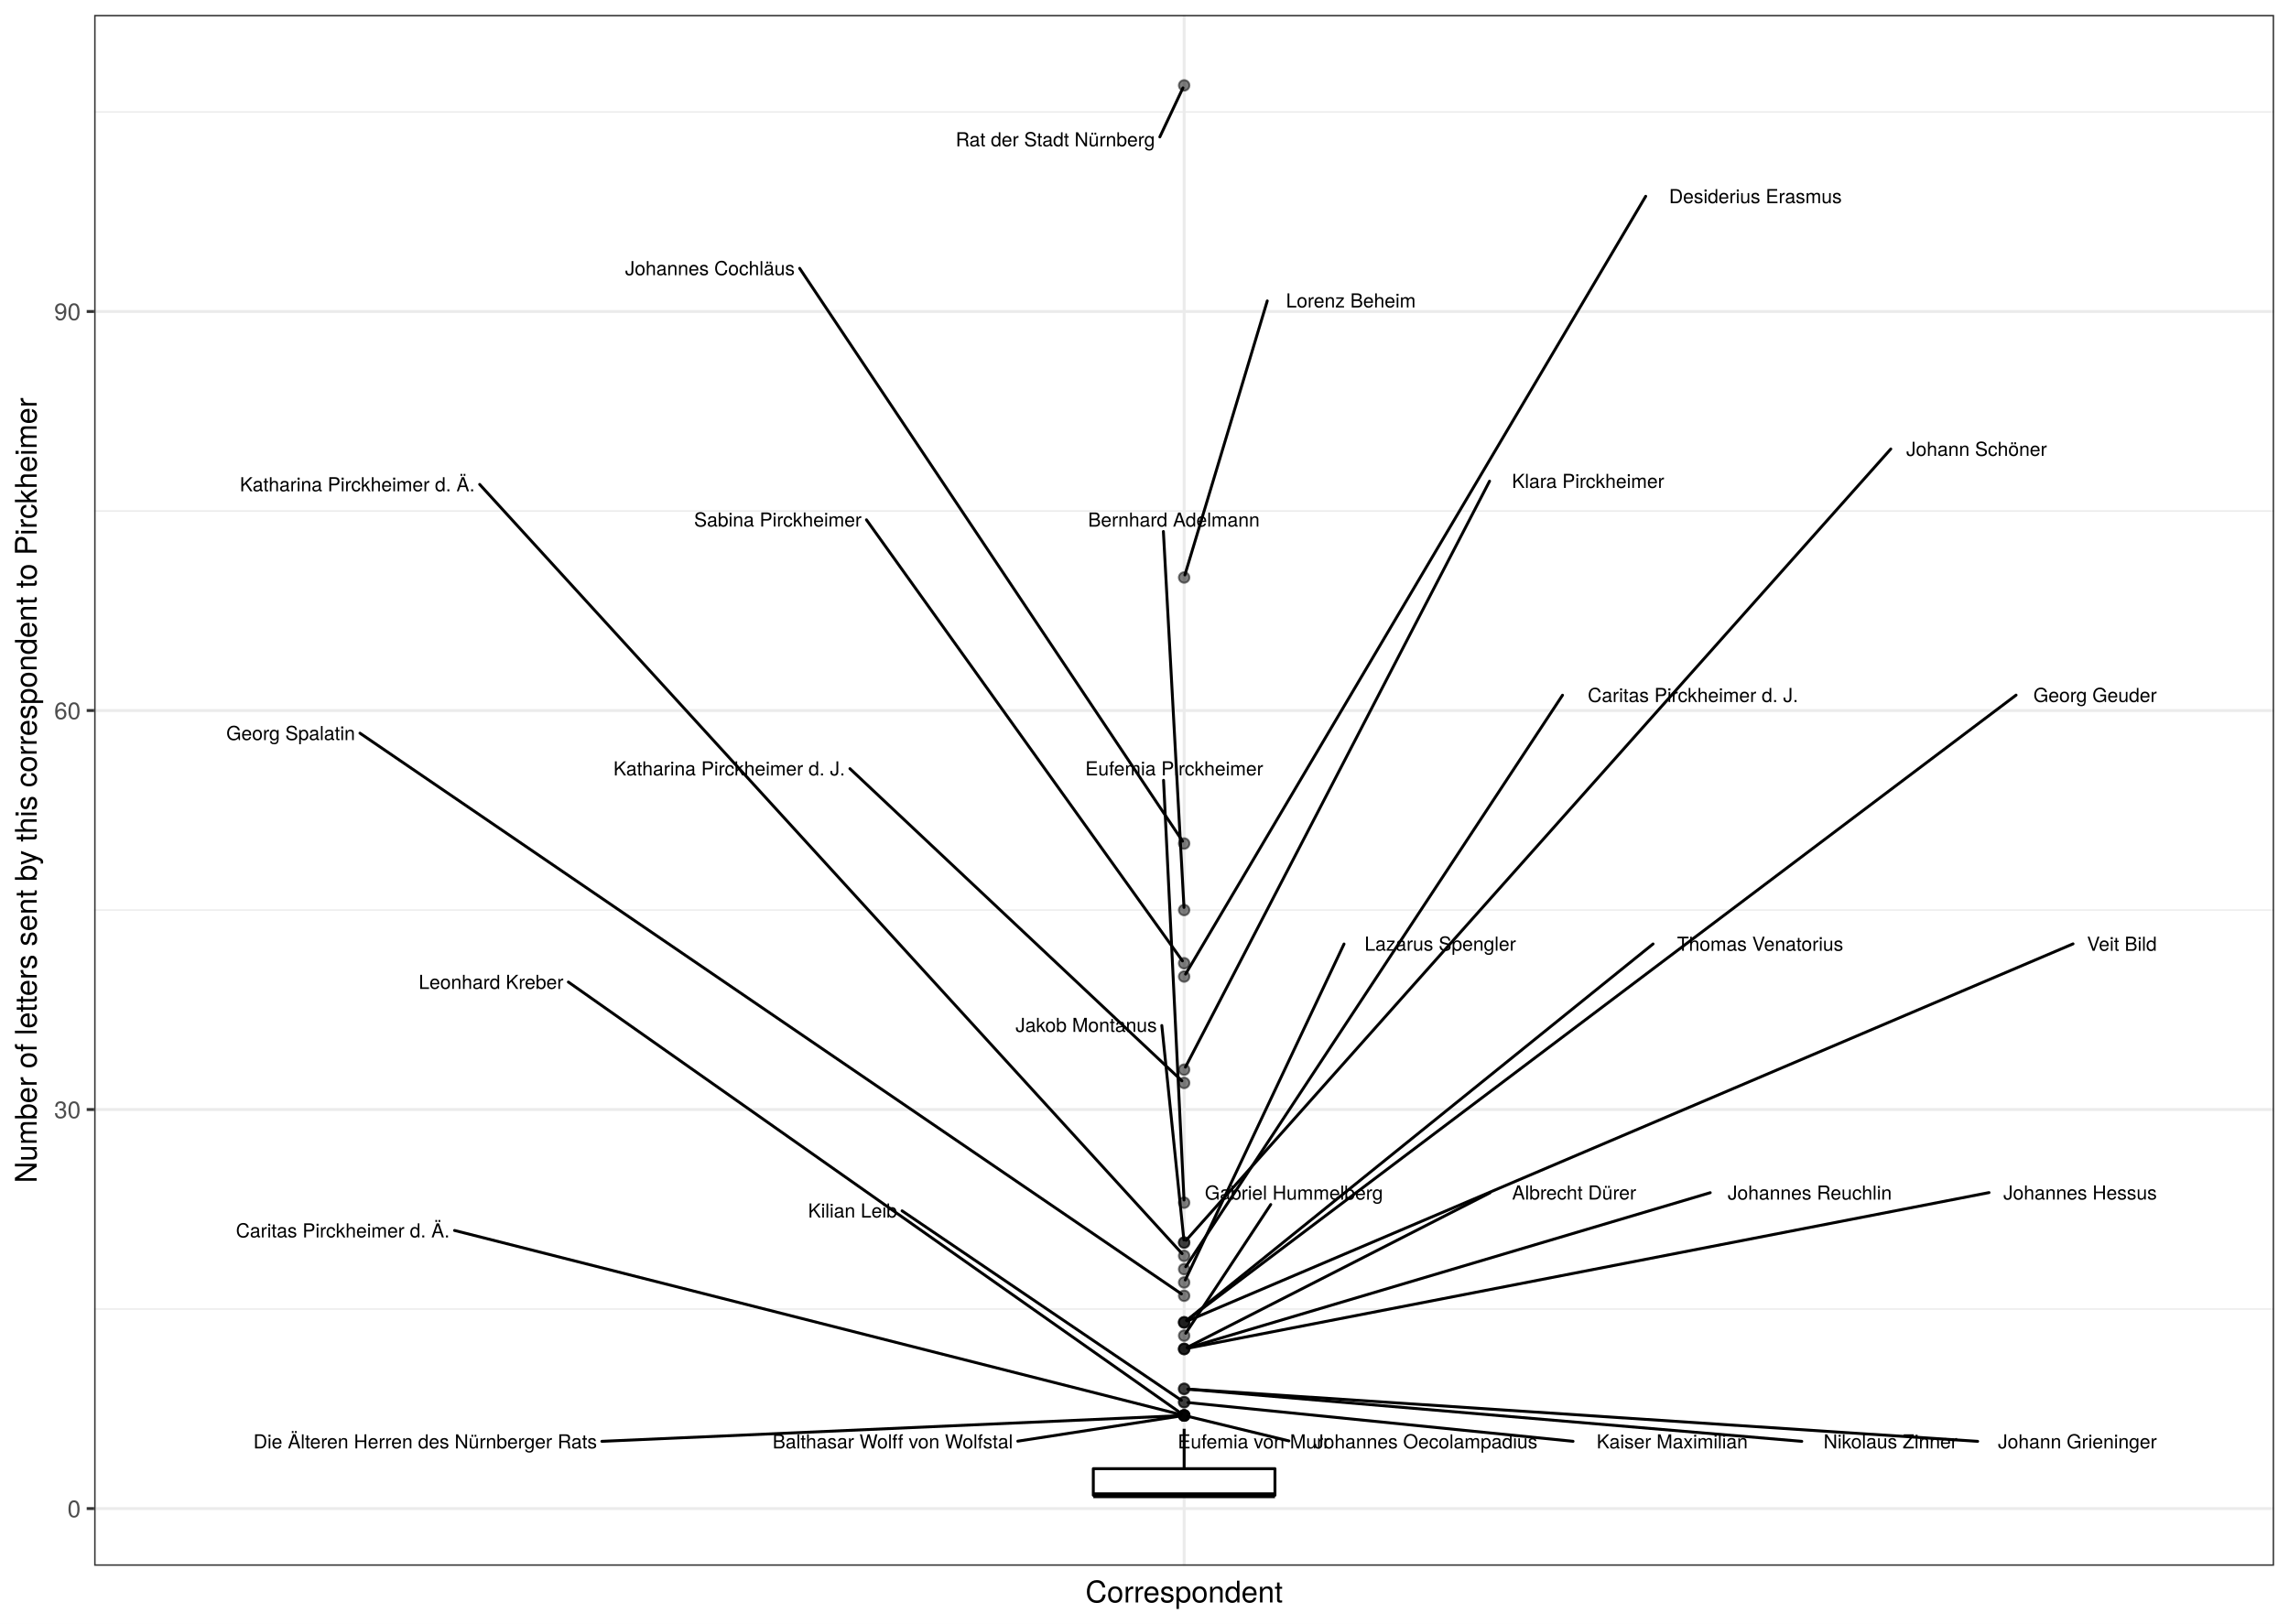
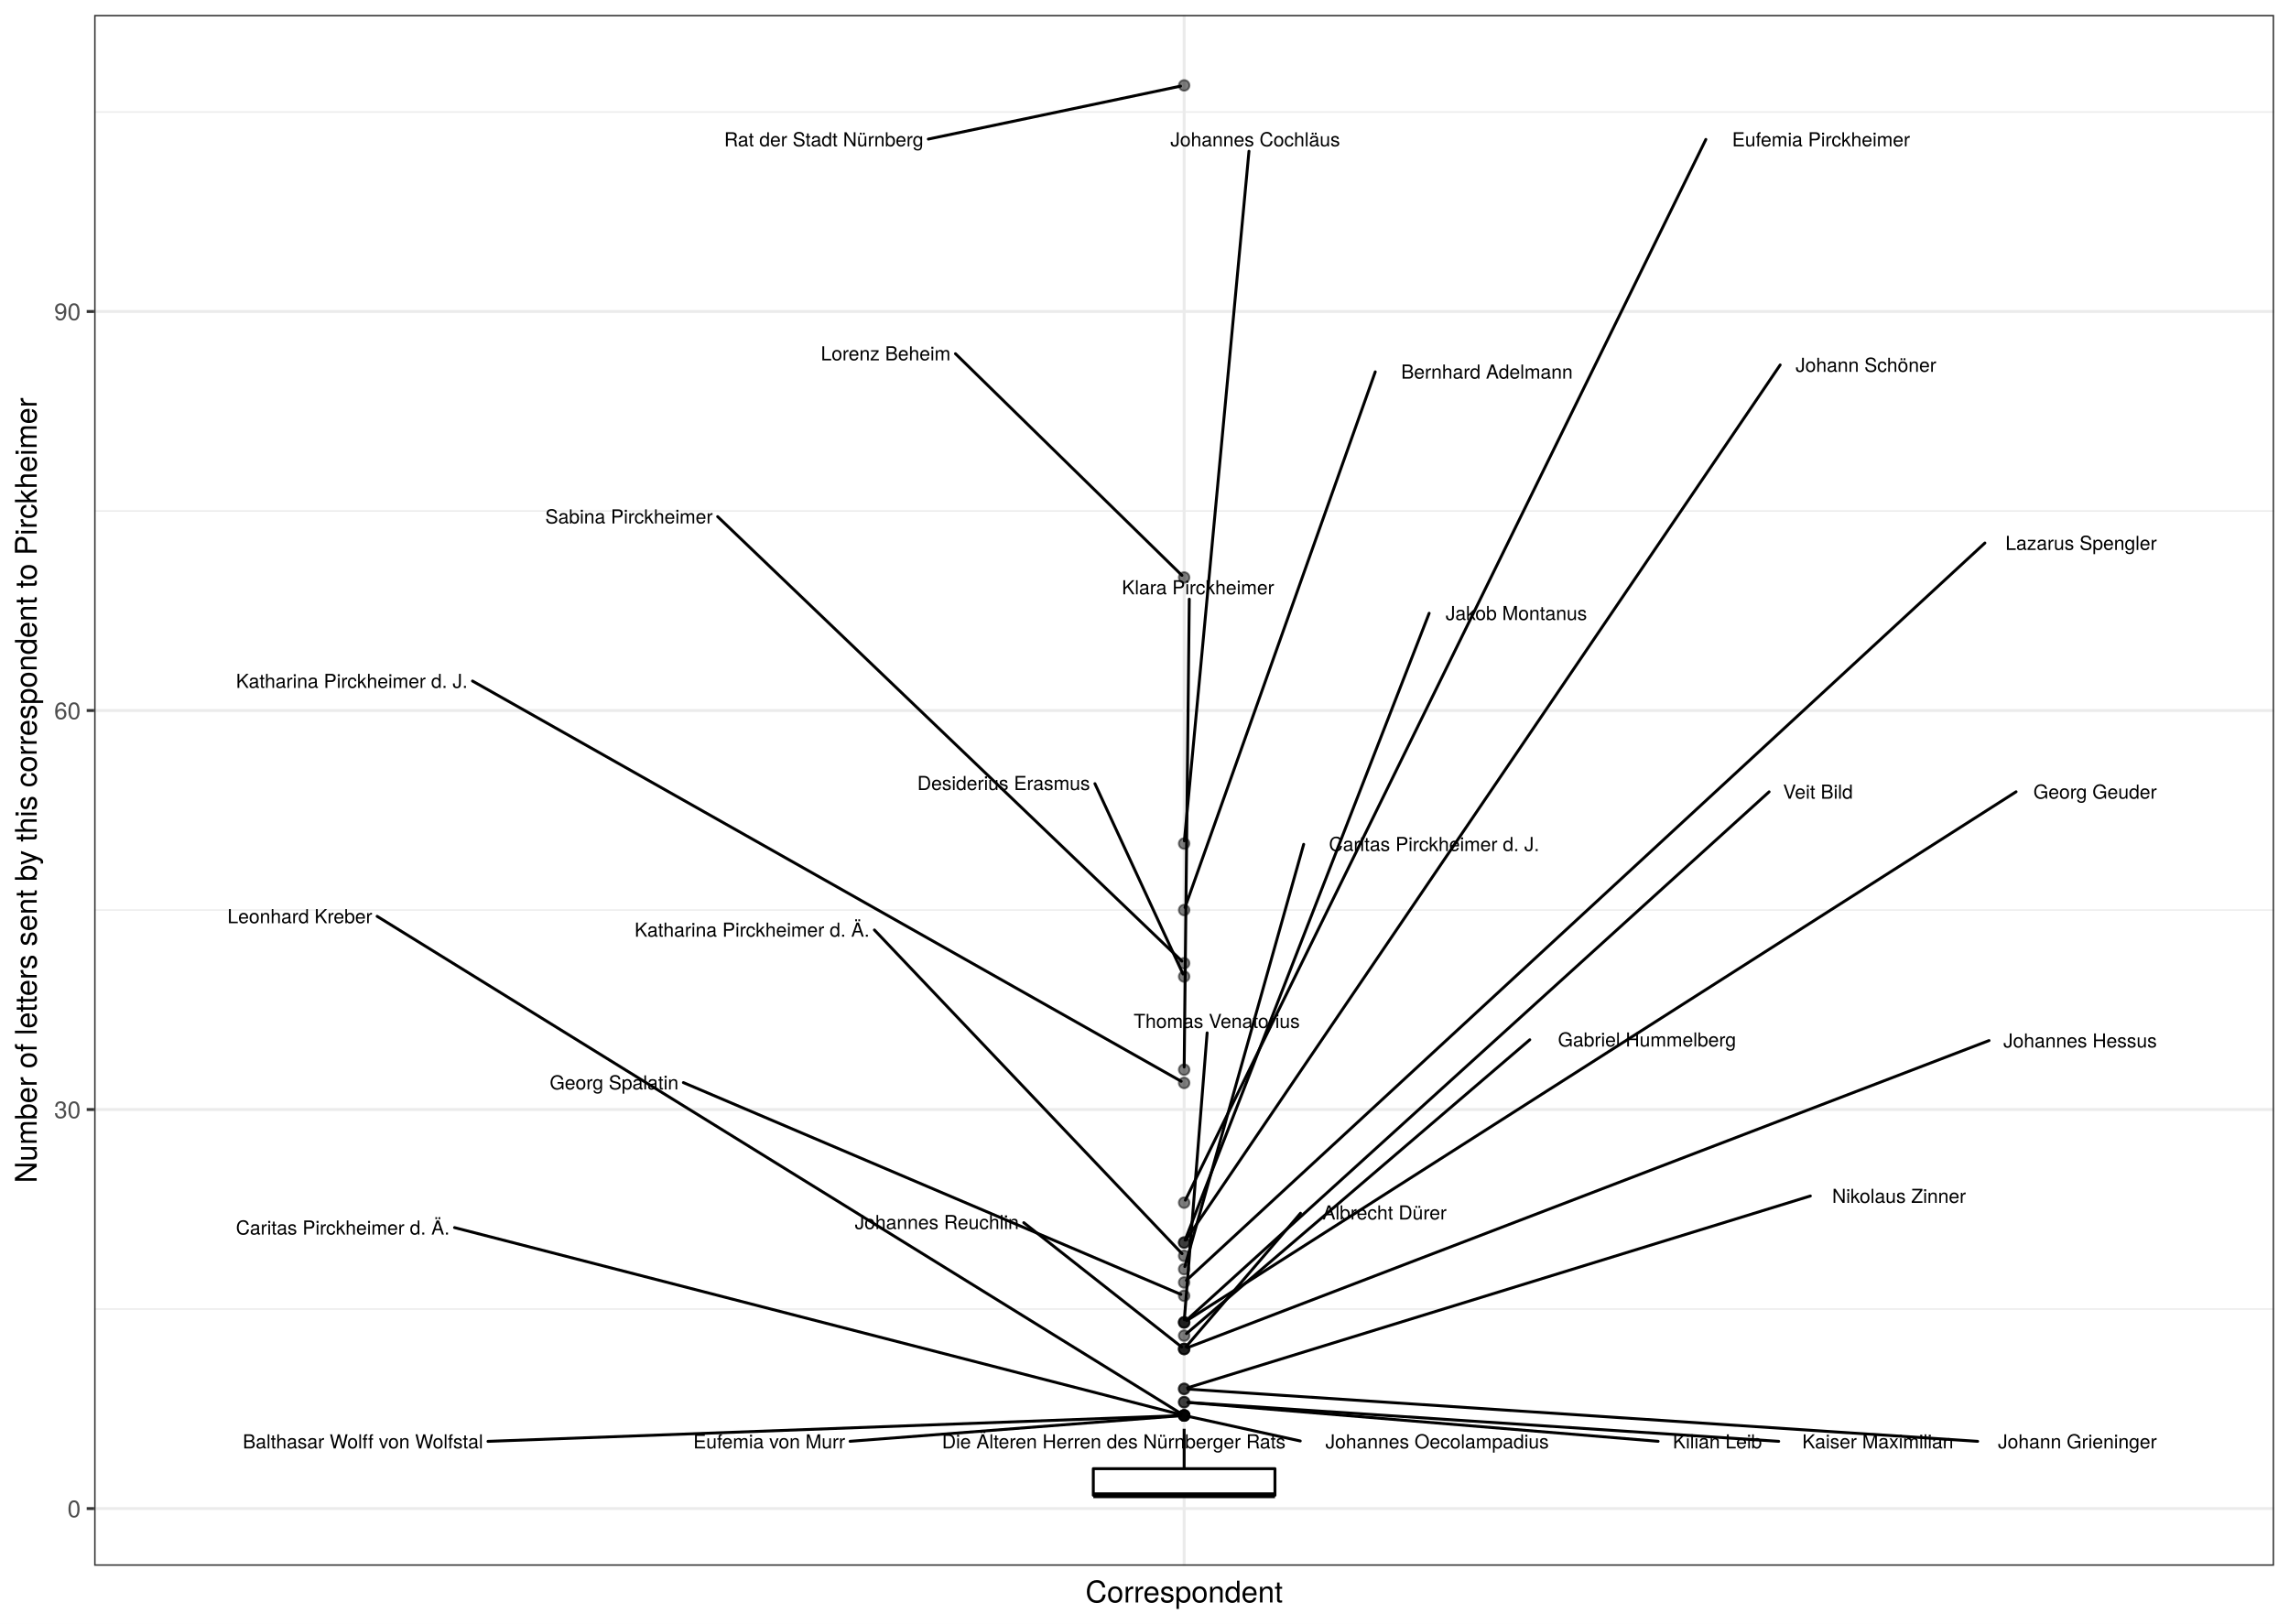
<svg xmlns="http://www.w3.org/2000/svg" class="svglite" width="842.40pt" height="597.60pt" viewBox="0 0 842.40 597.60">
  <defs>
    <style type="text/css">
    .svglite line, .svglite polyline, .svglite polygon, .svglite path, .svglite rect, .svglite circle {
      fill: none;
      stroke: #000000;
      stroke-linecap: round;
      stroke-linejoin: round;
      stroke-miterlimit: 10.00;
    }
    .svglite text {
      white-space: pre;
    }
  </style>
  </defs>
  <rect width="100%" height="100%" style="stroke: none; fill: #FFFFFF;" />
  <defs>
    <clipPath id="cpMC4wMHw4NDIuNDB8MC4wMHw1OTcuNjA=">
      <rect x="0.00" y="0.00" width="842.40" height="597.60" />
    </clipPath>
  </defs>
  <g clip-path="url(#cpMC4wMHw4NDIuNDB8MC4wMHw1OTcuNjA=)">
    <rect x="0" y="-0" width="842.40" height="597.60" style="stroke-width: 1.07; stroke: #FFFFFF; fill: #FFFFFF;" />
  </g>
  <defs>
    <clipPath id="cpMzQuNjV8ODM2LjkyfDUuNDh8NTc2LjMz">
      <rect x="34.65" y="5.48" width="802.27" height="570.85" />
    </clipPath>
  </defs>
  <g clip-path="url(#cpMzQuNjV8ODM2LjkyfDUuNDh8NTc2LjMz)">
    <rect x="34.65" y="5.48" width="802.27" height="570.85" style="stroke-width: 1.07; stroke: none; fill: #FFFFFF;" />
    <polyline points="34.65,481.84 836.92,481.84 " style="stroke-width: 0.53; stroke: #EBEBEB; stroke-linecap: butt;" />
    <polyline points="34.65,334.97 836.92,334.97 " style="stroke-width: 0.53; stroke: #EBEBEB; stroke-linecap: butt;" />
    <polyline points="34.65,188.09 836.92,188.09 " style="stroke-width: 0.53; stroke: #EBEBEB; stroke-linecap: butt;" />
    <polyline points="34.65,41.22 836.92,41.22 " style="stroke-width: 0.53; stroke: #EBEBEB; stroke-linecap: butt;" />
    <polyline points="34.65,555.28 836.92,555.28 " style="stroke-width: 1.07; stroke: #EBEBEB; stroke-linecap: butt;" />
    <polyline points="34.65,408.40 836.92,408.40 " style="stroke-width: 1.07; stroke: #EBEBEB; stroke-linecap: butt;" />
    <polyline points="34.65,261.53 836.92,261.53 " style="stroke-width: 1.07; stroke: #EBEBEB; stroke-linecap: butt;" />
    <polyline points="34.65,114.66 836.92,114.66 " style="stroke-width: 1.07; stroke: #EBEBEB; stroke-linecap: butt;" />
    <polyline points="435.79,576.33 435.79,5.48 " style="stroke-width: 1.07; stroke: #EBEBEB; stroke-linecap: butt;" />
    <circle cx="435.79" cy="31.43" r="1.95" style="stroke-width: 0.71; stroke: #000000; stroke-opacity: 0.50; fill: #000000; fill-opacity: 0.50;" />
    <circle cx="435.79" cy="212.57" r="1.95" style="stroke-width: 0.71; stroke: #000000; stroke-opacity: 0.50; fill: #000000; fill-opacity: 0.50;" />
    <circle cx="435.79" cy="310.49" r="1.95" style="stroke-width: 0.71; stroke: #000000; stroke-opacity: 0.50; fill: #000000; fill-opacity: 0.50;" />
    <circle cx="435.79" cy="334.97" r="1.95" style="stroke-width: 0.71; stroke: #000000; stroke-opacity: 0.50; fill: #000000; fill-opacity: 0.50;" />
    <circle cx="435.79" cy="354.55" r="1.95" style="stroke-width: 0.71; stroke: #000000; stroke-opacity: 0.50; fill: #000000; fill-opacity: 0.50;" />
    <circle cx="435.79" cy="359.45" r="1.95" style="stroke-width: 0.71; stroke: #000000; stroke-opacity: 0.50; fill: #000000; fill-opacity: 0.50;" />
    <circle cx="435.79" cy="393.72" r="1.95" style="stroke-width: 0.71; stroke: #000000; stroke-opacity: 0.50; fill: #000000; fill-opacity: 0.50;" />
    <circle cx="435.79" cy="398.61" r="1.95" style="stroke-width: 0.71; stroke: #000000; stroke-opacity: 0.50; fill: #000000; fill-opacity: 0.50;" />
    <circle cx="435.79" cy="442.68" r="1.95" style="stroke-width: 0.71; stroke: #000000; stroke-opacity: 0.50; fill: #000000; fill-opacity: 0.50;" />
    <circle cx="435.79" cy="457.36" r="1.95" style="stroke-width: 0.71; stroke: #000000; stroke-opacity: 0.50; fill: #000000; fill-opacity: 0.50;" />
    <circle cx="435.79" cy="457.36" r="1.95" style="stroke-width: 0.71; stroke: #000000; stroke-opacity: 0.50; fill: #000000; fill-opacity: 0.50;" />
    <circle cx="435.79" cy="462.26" r="1.95" style="stroke-width: 0.71; stroke: #000000; stroke-opacity: 0.50; fill: #000000; fill-opacity: 0.50;" />
    <circle cx="435.79" cy="467.15" r="1.95" style="stroke-width: 0.71; stroke: #000000; stroke-opacity: 0.50; fill: #000000; fill-opacity: 0.50;" />
    <circle cx="435.79" cy="472.05" r="1.95" style="stroke-width: 0.71; stroke: #000000; stroke-opacity: 0.50; fill: #000000; fill-opacity: 0.50;" />
    <circle cx="435.79" cy="476.95" r="1.95" style="stroke-width: 0.71; stroke: #000000; stroke-opacity: 0.50; fill: #000000; fill-opacity: 0.50;" />
    <circle cx="435.79" cy="486.74" r="1.95" style="stroke-width: 0.71; stroke: #000000; stroke-opacity: 0.50; fill: #000000; fill-opacity: 0.50;" />
    <circle cx="435.79" cy="486.74" r="1.95" style="stroke-width: 0.71; stroke: #000000; stroke-opacity: 0.50; fill: #000000; fill-opacity: 0.50;" />
    <circle cx="435.79" cy="486.74" r="1.95" style="stroke-width: 0.71; stroke: #000000; stroke-opacity: 0.50; fill: #000000; fill-opacity: 0.50;" />
    <circle cx="435.79" cy="491.63" r="1.95" style="stroke-width: 0.71; stroke: #000000; stroke-opacity: 0.50; fill: #000000; fill-opacity: 0.50;" />
    <circle cx="435.79" cy="496.53" r="1.95" style="stroke-width: 0.71; stroke: #000000; stroke-opacity: 0.50; fill: #000000; fill-opacity: 0.50;" />
    <circle cx="435.79" cy="496.53" r="1.95" style="stroke-width: 0.71; stroke: #000000; stroke-opacity: 0.50; fill: #000000; fill-opacity: 0.50;" />
    <circle cx="435.79" cy="496.53" r="1.95" style="stroke-width: 0.71; stroke: #000000; stroke-opacity: 0.50; fill: #000000; fill-opacity: 0.50;" />
    <circle cx="435.79" cy="511.22" r="1.95" style="stroke-width: 0.71; stroke: #000000; stroke-opacity: 0.50; fill: #000000; fill-opacity: 0.50;" />
    <circle cx="435.79" cy="511.22" r="1.95" style="stroke-width: 0.71; stroke: #000000; stroke-opacity: 0.50; fill: #000000; fill-opacity: 0.50;" />
    <circle cx="435.79" cy="516.11" r="1.95" style="stroke-width: 0.71; stroke: #000000; stroke-opacity: 0.50; fill: #000000; fill-opacity: 0.50;" />
    <circle cx="435.79" cy="516.11" r="1.95" style="stroke-width: 0.71; stroke: #000000; stroke-opacity: 0.50; fill: #000000; fill-opacity: 0.50;" />
    <circle cx="435.79" cy="521.01" r="1.95" style="stroke-width: 0.71; stroke: #000000; stroke-opacity: 0.50; fill: #000000; fill-opacity: 0.50;" />
    <circle cx="435.79" cy="521.01" r="1.95" style="stroke-width: 0.71; stroke: #000000; stroke-opacity: 0.50; fill: #000000; fill-opacity: 0.50;" />
    <circle cx="435.79" cy="521.01" r="1.95" style="stroke-width: 0.71; stroke: #000000; stroke-opacity: 0.50; fill: #000000; fill-opacity: 0.50;" />
    <circle cx="435.79" cy="521.01" r="1.95" style="stroke-width: 0.71; stroke: #000000; stroke-opacity: 0.50; fill: #000000; fill-opacity: 0.50;" />
    <circle cx="435.79" cy="521.01" r="1.95" style="stroke-width: 0.71; stroke: #000000; stroke-opacity: 0.50; fill: #000000; fill-opacity: 0.50;" />
    <circle cx="435.79" cy="521.01" r="1.95" style="stroke-width: 0.71; stroke: #000000; stroke-opacity: 0.50; fill: #000000; fill-opacity: 0.50;" />
    <line x1="435.79" y1="540.59" x2="435.79" y2="525.90" style="stroke-width: 1.07; stroke-linecap: butt;" />
    <line x1="435.79" y1="550.38" x2="435.79" y2="550.38" style="stroke-width: 1.07; stroke-linecap: butt;" />
    <polygon points="402.36,540.59 402.36,550.38 469.21,550.38 469.21,540.59 402.36,540.59 " style="stroke-width: 1.07; fill: #FFFFFF;" />
    <line x1="402.36" y1="550.38" x2="469.21" y2="550.38" style="stroke-width: 2.13; stroke-linecap: butt;" />
-     <line x1="426.84" y1="50.40" x2="435.35" y2="32.35" style="stroke-width: 1.07;" />
-     <line x1="466.38" y1="110.76" x2="436.07" y2="211.62" style="stroke-width: 1.07;" />
-     <line x1="294.29" y1="98.77" x2="435.20" y2="309.61" style="stroke-width: 1.07;" />
-     <line x1="428.15" y1="195.63" x2="435.73" y2="334.00" style="stroke-width: 1.07;" />
-     <line x1="318.87" y1="191.33" x2="435.16" y2="353.68" style="stroke-width: 1.07;" />
-     <line x1="605.65" y1="72.25" x2="436.32" y2="358.55" style="stroke-width: 1.07;" />
-     <line x1="548.19" y1="177.10" x2="436.26" y2="392.80" style="stroke-width: 1.07;" />
-     <line x1="312.79" y1="282.93" x2="434.96" y2="397.84" style="stroke-width: 1.07;" />
-     <line x1="428.21" y1="287.21" x2="435.74" y2="441.70" style="stroke-width: 1.07;" />
-     <line x1="695.85" y1="165.26" x2="436.52" y2="456.54" style="stroke-width: 1.07;" />
-     <line x1="427.57" y1="377.47" x2="435.69" y2="456.39" style="stroke-width: 1.07;" />
-     <line x1="176.53" y1="178.30" x2="435.04" y2="461.44" style="stroke-width: 1.07;" />
-     <line x1="575.04" y1="255.89" x2="436.37" y2="466.27" style="stroke-width: 1.07;" />
-     <line x1="494.63" y1="347.47" x2="436.22" y2="471.13" style="stroke-width: 1.07;" />
-     <line x1="132.47" y1="269.87" x2="434.80" y2="476.27" style="stroke-width: 1.07;" />
-     <line x1="608.36" y1="347.45" x2="436.69" y2="486.01" style="stroke-width: 1.07;" />
-     <line x1="741.96" y1="255.86" x2="436.72" y2="486.03" style="stroke-width: 1.07;" />
-     <line x1="762.92" y1="347.42" x2="436.96" y2="486.24" style="stroke-width: 1.07;" />
-     <line x1="467.66" y1="443.37" x2="436.37" y2="490.75" style="stroke-width: 1.07;" />
-     <line x1="629.40" y1="439.01" x2="437.05" y2="496.15" style="stroke-width: 1.07;" />
-     <line x1="548.38" y1="439.04" x2="436.90" y2="495.96" style="stroke-width: 1.07;" />
-     <line x1="732.01" y1="438.97" x2="437.10" y2="496.27" style="stroke-width: 1.07;" />
-     <line x1="663.10" y1="530.53" x2="437.14" y2="511.33" style="stroke-width: 1.07;" />
+     <line x1="341.64" y1="51.20" x2="434.47" y2="31.70" style="stroke-width: 1.07;" />
+     <line x1="351.63" y1="130.20" x2="434.98" y2="211.79" style="stroke-width: 1.07;" />
+     <line x1="459.65" y1="55.66" x2="435.88" y2="309.52" style="stroke-width: 1.07;" />
+     <line x1="506.12" y1="136.87" x2="436.12" y2="334.02" style="stroke-width: 1.07;" />
+     <line x1="264.11" y1="190.16" x2="434.97" y2="353.77" style="stroke-width: 1.07;" />
+     <line x1="402.95" y1="288.45" x2="435.36" y2="358.52" style="stroke-width: 1.07;" />
+     <line x1="437.68" y1="220.55" x2="435.80" y2="392.74" style="stroke-width: 1.07;" />
+     <line x1="173.89" y1="250.67" x2="434.71" y2="398.01" style="stroke-width: 1.07;" />
+     <line x1="627.79" y1="51.32" x2="436.24" y2="441.76" style="stroke-width: 1.07;" />
+     <line x1="655.14" y1="134.33" x2="436.38" y2="456.49" style="stroke-width: 1.07;" />
+     <line x1="525.96" y1="225.73" x2="436.15" y2="456.42" style="stroke-width: 1.07;" />
+     <line x1="321.80" y1="342.30" x2="435.02" y2="461.45" style="stroke-width: 1.07;" />
+     <line x1="479.78" y1="310.78" x2="436.05" y2="466.20" style="stroke-width: 1.07;" />
+     <line x1="730.48" y1="199.87" x2="436.62" y2="471.28" style="stroke-width: 1.07;" />
+     <line x1="251.50" y1="398.48" x2="434.61" y2="476.45" style="stroke-width: 1.07;" />
+     <line x1="444.25" y1="380.18" x2="435.86" y2="485.77" style="stroke-width: 1.07;" />
+     <line x1="741.96" y1="291.44" x2="436.80" y2="486.09" style="stroke-width: 1.07;" />
+     <line x1="651.07" y1="291.46" x2="436.63" y2="485.97" style="stroke-width: 1.07;" />
+     <line x1="562.99" y1="382.72" x2="436.66" y2="490.88" style="stroke-width: 1.07;" />
+     <line x1="376.77" y1="450.04" x2="434.87" y2="495.81" style="stroke-width: 1.07;" />
+     <line x1="478.61" y1="446.57" x2="436.50" y2="495.70" style="stroke-width: 1.07;" />
+     <line x1="732.01" y1="383.01" x2="436.99" y2="496.07" style="stroke-width: 1.07;" />
+     <line x1="666.25" y1="440.22" x2="437.04" y2="510.83" style="stroke-width: 1.07;" />
    <line x1="727.82" y1="530.53" x2="437.15" y2="511.31" style="stroke-width: 1.07;" />
-     <line x1="331.98" y1="445.69" x2="434.80" y2="515.44" style="stroke-width: 1.07;" />
-     <line x1="578.92" y1="530.52" x2="437.14" y2="516.25" style="stroke-width: 1.07;" />
-     <line x1="167.28" y1="452.91" x2="434.50" y2="520.68" style="stroke-width: 1.07;" />
-     <line x1="209.17" y1="361.47" x2="434.81" y2="520.32" style="stroke-width: 1.07;" />
-     <line x1="474.33" y1="530.37" x2="437.08" y2="521.32" style="stroke-width: 1.07;" />
-     <line x1="221.50" y1="530.53" x2="434.42" y2="521.07" style="stroke-width: 1.07;" />
-     <line x1="374.57" y1="530.47" x2="434.45" y2="521.21" style="stroke-width: 1.07;" />
-     <text x="425.04" y="53.86" text-anchor="end" style="font-size: 7.11px; font-family: &quot;TeX Gyre Heros&quot;;" textLength="82.80px" lengthAdjust="spacingAndGlyphs">Rat der Stadt Nürnberg</text>
-     <text x="521.02" y="113.17" text-anchor="end" style="font-size: 7.11px; font-family: &quot;TeX Gyre Heros&quot;;" textLength="52.83px" lengthAdjust="spacingAndGlyphs">Lorenz Beheim</text>
-     <text x="292.49" y="101.29" text-anchor="end" style="font-size: 7.11px; font-family: &quot;TeX Gyre Heros&quot;;" textLength="66.92px" lengthAdjust="spacingAndGlyphs">Johannes Cochläus</text>
-     <text x="463.58" y="193.83" text-anchor="end" style="font-size: 7.11px; font-family: &quot;TeX Gyre Heros&quot;;" textLength="70.88px" lengthAdjust="spacingAndGlyphs">Bernhard Adelmann</text>
-     <text x="317.07" y="193.82" text-anchor="end" style="font-size: 7.11px; font-family: &quot;TeX Gyre Heros&quot;;" textLength="68.44px" lengthAdjust="spacingAndGlyphs">Sabina Pirckheimer</text>
-     <text x="677.82" y="74.79" text-anchor="end" style="font-size: 7.11px; font-family: &quot;TeX Gyre Heros&quot;;" textLength="70.37px" lengthAdjust="spacingAndGlyphs">Desiderius Erasmus</text>
-     <text x="612.47" y="179.61" text-anchor="end" style="font-size: 7.11px; font-family: &quot;TeX Gyre Heros&quot;;" textLength="62.48px" lengthAdjust="spacingAndGlyphs">Klara Pirckheimer</text>
-     <text x="310.99" y="285.42" text-anchor="end" style="font-size: 7.11px; font-family: &quot;TeX Gyre Heros&quot;;" textLength="94.17px" lengthAdjust="spacingAndGlyphs">Katharina Pirckheimer d. J.</text>
-     <text x="464.88" y="285.41" text-anchor="end" style="font-size: 7.11px; font-family: &quot;TeX Gyre Heros&quot;;" textLength="73.33px" lengthAdjust="spacingAndGlyphs">Eufemia Pirckheimer</text>
-     <text x="753.31" y="167.81" text-anchor="end" style="font-size: 7.11px; font-family: &quot;TeX Gyre Heros&quot;;" textLength="55.66px" lengthAdjust="spacingAndGlyphs">Johann Schöner</text>
-     <text x="425.77" y="379.83" text-anchor="end" style="font-size: 7.11px; font-family: &quot;TeX Gyre Heros&quot;;" textLength="56.29px" lengthAdjust="spacingAndGlyphs">Jakob Montanus</text>
-     <text x="174.73" y="180.84" text-anchor="end" style="font-size: 7.11px; font-family: &quot;TeX Gyre Heros&quot;;" textLength="96.81px" lengthAdjust="spacingAndGlyphs">Katharina Pirckheimer d. Ä.</text>
-     <text x="661.77" y="258.41" text-anchor="end" style="font-size: 7.11px; font-family: &quot;TeX Gyre Heros&quot;;" textLength="84.92px" lengthAdjust="spacingAndGlyphs">Caritas Pirckheimer d. J.</text>
-     <text x="557.91" y="349.93" text-anchor="end" style="font-size: 7.11px; font-family: &quot;TeX Gyre Heros&quot;;" textLength="61.48px" lengthAdjust="spacingAndGlyphs">Lazarus Spengler</text>
-     <text x="130.67" y="272.41" text-anchor="end" style="font-size: 7.11px; font-family: &quot;TeX Gyre Heros&quot;;" textLength="52.78px" lengthAdjust="spacingAndGlyphs">Georg Spalatin</text>
-     <text x="678.37" y="349.97" text-anchor="end" style="font-size: 7.11px; font-family: &quot;TeX Gyre Heros&quot;;" textLength="68.21px" lengthAdjust="spacingAndGlyphs">Thomas Venatorius</text>
-     <text x="793.75" y="258.40" text-anchor="end" style="font-size: 7.11px; font-family: &quot;TeX Gyre Heros&quot;;" textLength="50.00px" lengthAdjust="spacingAndGlyphs">Georg Geuder</text>
-     <text x="793.75" y="349.97" text-anchor="end" style="font-size: 7.11px; font-family: &quot;TeX Gyre Heros&quot;;" textLength="29.03px" lengthAdjust="spacingAndGlyphs">Veit Bild</text>
-     <text x="508.95" y="441.57" text-anchor="end" style="font-size: 7.11px; font-family: &quot;TeX Gyre Heros&quot;;" textLength="74.11px" lengthAdjust="spacingAndGlyphs">Gabriel Hummelberg</text>
-     <text x="696.22" y="441.56" text-anchor="end" style="font-size: 7.11px; font-family: &quot;TeX Gyre Heros&quot;;" textLength="65.02px" lengthAdjust="spacingAndGlyphs">Johannes Reuchlin</text>
-     <text x="602.16" y="441.52" text-anchor="end" style="font-size: 7.11px; font-family: &quot;TeX Gyre Heros&quot;;" textLength="51.98px" lengthAdjust="spacingAndGlyphs">Albrecht Dürer</text>
-     <text x="793.78" y="441.54" text-anchor="end" style="font-size: 7.11px; font-family: &quot;TeX Gyre Heros&quot;;" textLength="59.98px" lengthAdjust="spacingAndGlyphs">Johannes Hessus</text>
-     <text x="720.35" y="533.13" text-anchor="end" style="font-size: 7.11px; font-family: &quot;TeX Gyre Heros&quot;;" textLength="55.45px" lengthAdjust="spacingAndGlyphs">Nikolaus Zinner</text>
+     <line x1="610.22" y1="530.52" x2="437.14" y2="516.22" style="stroke-width: 1.07;" />
+     <line x1="654.60" y1="530.53" x2="437.15" y2="516.20" style="stroke-width: 1.07;" />
+     <line x1="167.28" y1="451.86" x2="434.50" y2="520.68" style="stroke-width: 1.07;" />
+     <line x1="138.79" y1="337.28" x2="434.75" y2="520.37" style="stroke-width: 1.07;" />
+     <line x1="478.52" y1="530.40" x2="437.09" y2="521.30" style="stroke-width: 1.07;" />
+     <line x1="312.84" y1="530.52" x2="434.43" y2="521.11" style="stroke-width: 1.07;" />
+     <line x1="179.59" y1="530.54" x2="434.42" y2="521.06" style="stroke-width: 1.07;" />
+     <text x="339.84" y="53.86" text-anchor="end" style="font-size: 7.11px; font-family: &quot;TeX Gyre Heros&quot;;" textLength="82.80px" lengthAdjust="spacingAndGlyphs">Rat der Stadt Nürnberg</text>
+     <text x="349.83" y="132.64" text-anchor="end" style="font-size: 7.11px; font-family: &quot;TeX Gyre Heros&quot;;" textLength="52.83px" lengthAdjust="spacingAndGlyphs">Lorenz Beheim</text>
+     <text x="493.16" y="53.86" text-anchor="end" style="font-size: 7.11px; font-family: &quot;TeX Gyre Heros&quot;;" textLength="66.92px" lengthAdjust="spacingAndGlyphs">Johannes Cochläus</text>
+     <text x="578.80" y="139.37" text-anchor="end" style="font-size: 7.11px; font-family: &quot;TeX Gyre Heros&quot;;" textLength="70.88px" lengthAdjust="spacingAndGlyphs">Bernhard Adelmann</text>
+     <text x="262.31" y="192.68" text-anchor="end" style="font-size: 7.11px; font-family: &quot;TeX Gyre Heros&quot;;" textLength="68.44px" lengthAdjust="spacingAndGlyphs">Sabina Pirckheimer</text>
+     <text x="401.15" y="290.80" text-anchor="end" style="font-size: 7.11px; font-family: &quot;TeX Gyre Heros&quot;;" textLength="70.37px" lengthAdjust="spacingAndGlyphs">Desiderius Erasmus</text>
+     <text x="468.92" y="218.75" text-anchor="end" style="font-size: 7.11px; font-family: &quot;TeX Gyre Heros&quot;;" textLength="62.48px" lengthAdjust="spacingAndGlyphs">Klara Pirckheimer</text>
+     <text x="172.09" y="253.21" text-anchor="end" style="font-size: 7.11px; font-family: &quot;TeX Gyre Heros&quot;;" textLength="94.17px" lengthAdjust="spacingAndGlyphs">Katharina Pirckheimer d. J.</text>
+     <text x="702.92" y="53.86" text-anchor="end" style="font-size: 7.11px; font-family: &quot;TeX Gyre Heros&quot;;" textLength="73.33px" lengthAdjust="spacingAndGlyphs">Eufemia Pirckheimer</text>
+     <text x="712.60" y="136.87" text-anchor="end" style="font-size: 7.11px; font-family: &quot;TeX Gyre Heros&quot;;" textLength="55.66px" lengthAdjust="spacingAndGlyphs">Johann Schöner</text>
+     <text x="584.05" y="228.24" text-anchor="end" style="font-size: 7.11px; font-family: &quot;TeX Gyre Heros&quot;;" textLength="56.29px" lengthAdjust="spacingAndGlyphs">Jakob Montanus</text>
+     <text x="320.00" y="344.78" text-anchor="end" style="font-size: 7.11px; font-family: &quot;TeX Gyre Heros&quot;;" textLength="96.81px" lengthAdjust="spacingAndGlyphs">Katharina Pirckheimer d. Ä.</text>
+     <text x="566.50" y="313.25" text-anchor="end" style="font-size: 7.11px; font-family: &quot;TeX Gyre Heros&quot;;" textLength="84.92px" lengthAdjust="spacingAndGlyphs">Caritas Pirckheimer d. J.</text>
+     <text x="793.76" y="202.42" text-anchor="end" style="font-size: 7.11px; font-family: &quot;TeX Gyre Heros&quot;;" textLength="61.48px" lengthAdjust="spacingAndGlyphs">Lazarus Spengler</text>
+     <text x="249.70" y="401.01" text-anchor="end" style="font-size: 7.11px; font-family: &quot;TeX Gyre Heros&quot;;" textLength="52.78px" lengthAdjust="spacingAndGlyphs">Georg Spalatin</text>
+     <text x="478.37" y="378.38" text-anchor="end" style="font-size: 7.11px; font-family: &quot;TeX Gyre Heros&quot;;" textLength="68.21px" lengthAdjust="spacingAndGlyphs">Thomas Venatorius</text>
+     <text x="793.75" y="293.98" text-anchor="end" style="font-size: 7.11px; font-family: &quot;TeX Gyre Heros&quot;;" textLength="50.00px" lengthAdjust="spacingAndGlyphs">Georg Geuder</text>
+     <text x="681.90" y="293.99" text-anchor="end" style="font-size: 7.11px; font-family: &quot;TeX Gyre Heros&quot;;" textLength="29.03px" lengthAdjust="spacingAndGlyphs">Veit Bild</text>
+     <text x="638.90" y="385.21" text-anchor="end" style="font-size: 7.11px; font-family: &quot;TeX Gyre Heros&quot;;" textLength="74.11px" lengthAdjust="spacingAndGlyphs">Gabriel Hummelberg</text>
+     <text x="374.97" y="452.41" text-anchor="end" style="font-size: 7.11px; font-family: &quot;TeX Gyre Heros&quot;;" textLength="65.02px" lengthAdjust="spacingAndGlyphs">Johannes Reuchlin</text>
+     <text x="532.39" y="448.88" text-anchor="end" style="font-size: 7.11px; font-family: &quot;TeX Gyre Heros&quot;;" textLength="51.98px" lengthAdjust="spacingAndGlyphs">Albrecht Dürer</text>
+     <text x="793.78" y="385.56" text-anchor="end" style="font-size: 7.11px; font-family: &quot;TeX Gyre Heros&quot;;" textLength="59.98px" lengthAdjust="spacingAndGlyphs">Johannes Hessus</text>
+     <text x="723.50" y="442.77" text-anchor="end" style="font-size: 7.11px; font-family: &quot;TeX Gyre Heros&quot;;" textLength="55.45px" lengthAdjust="spacingAndGlyphs">Nikolaus Zinner</text>
    <text x="793.77" y="533.13" text-anchor="end" style="font-size: 7.11px; font-family: &quot;TeX Gyre Heros&quot;;" textLength="64.15px" lengthAdjust="spacingAndGlyphs">Johann Grieninger</text>
-     <text x="330.18" y="448.15" text-anchor="end" style="font-size: 7.11px; font-family: &quot;TeX Gyre Heros&quot;;" textLength="36.40px" lengthAdjust="spacingAndGlyphs">Kilian Leib</text>
-     <text x="643.21" y="533.13" text-anchor="end" style="font-size: 7.11px; font-family: &quot;TeX Gyre Heros&quot;;" textLength="62.49px" lengthAdjust="spacingAndGlyphs">Kaiser Maximilian</text>
-     <text x="165.48" y="455.47" text-anchor="end" style="font-size: 7.11px; font-family: &quot;TeX Gyre Heros&quot;;" textLength="87.57px" lengthAdjust="spacingAndGlyphs">Caritas Pirckheimer d. Ä.</text>
-     <text x="207.37" y="364.00" text-anchor="end" style="font-size: 7.11px; font-family: &quot;TeX Gyre Heros&quot;;" textLength="59.10px" lengthAdjust="spacingAndGlyphs">Leonhard Kreber</text>
-     <text x="565.82" y="533.13" text-anchor="end" style="font-size: 7.11px; font-family: &quot;TeX Gyre Heros&quot;;" textLength="89.69px" lengthAdjust="spacingAndGlyphs">Johannes Oecolampadius</text>
-     <text x="489.33" y="533.13" text-anchor="end" style="font-size: 7.11px; font-family: &quot;TeX Gyre Heros&quot;;" textLength="63.06px" lengthAdjust="spacingAndGlyphs">Eufemia von Murr</text>
-     <text x="219.70" y="533.13" text-anchor="end" style="font-size: 7.11px; font-family: &quot;TeX Gyre Heros&quot;;" textLength="141.74px" lengthAdjust="spacingAndGlyphs">Die Älteren Herren des Nürnberger Rats</text>
-     <text x="372.77" y="533.13" text-anchor="end" style="font-size: 7.11px; font-family: &quot;TeX Gyre Heros&quot;;" textLength="99.85px" lengthAdjust="spacingAndGlyphs">Balthasar Wolff von Wolfstal</text>
+     <text x="648.42" y="533.13" text-anchor="end" style="font-size: 7.11px; font-family: &quot;TeX Gyre Heros&quot;;" textLength="36.40px" lengthAdjust="spacingAndGlyphs">Kilian Leib</text>
+     <text x="718.89" y="533.13" text-anchor="end" style="font-size: 7.11px; font-family: &quot;TeX Gyre Heros&quot;;" textLength="62.49px" lengthAdjust="spacingAndGlyphs">Kaiser Maximilian</text>
+     <text x="165.48" y="454.42" text-anchor="end" style="font-size: 7.11px; font-family: &quot;TeX Gyre Heros&quot;;" textLength="87.57px" lengthAdjust="spacingAndGlyphs">Caritas Pirckheimer d. Ä.</text>
+     <text x="136.99" y="339.82" text-anchor="end" style="font-size: 7.11px; font-family: &quot;TeX Gyre Heros&quot;;" textLength="59.10px" lengthAdjust="spacingAndGlyphs">Leonhard Kreber</text>
+     <text x="570.01" y="533.13" text-anchor="end" style="font-size: 7.11px; font-family: &quot;TeX Gyre Heros&quot;;" textLength="89.69px" lengthAdjust="spacingAndGlyphs">Johannes Oecolampadius</text>
+     <text x="311.04" y="533.13" text-anchor="end" style="font-size: 7.11px; font-family: &quot;TeX Gyre Heros&quot;;" textLength="63.06px" lengthAdjust="spacingAndGlyphs">Eufemia von Murr</text>
+     <text x="473.12" y="533.13" text-anchor="end" style="font-size: 7.11px; font-family: &quot;TeX Gyre Heros&quot;;" textLength="141.74px" lengthAdjust="spacingAndGlyphs">Die Älteren Herren des Nürnberger Rats</text>
+     <text x="177.79" y="533.13" text-anchor="end" style="font-size: 7.11px; font-family: &quot;TeX Gyre Heros&quot;;" textLength="99.85px" lengthAdjust="spacingAndGlyphs">Balthasar Wolff von Wolfstal</text>
    <rect x="34.65" y="5.48" width="802.27" height="570.85" style="stroke-width: 1.07; stroke: #333333;" />
  </g>
  <g clip-path="url(#cpMC4wMHw4NDIuNDB8MC4wMHw1OTcuNjA=)">
    <text x="29.72" y="558.49" text-anchor="end" style="font-size: 8.80px;fill: #4D4D4D; font-family: &quot;TeX Gyre Heros&quot;;" textLength="5.59px" lengthAdjust="spacingAndGlyphs">0</text>
    <text x="29.72" y="411.61" text-anchor="end" style="font-size: 8.80px;fill: #4D4D4D; font-family: &quot;TeX Gyre Heros&quot;;" textLength="11.19px" lengthAdjust="spacingAndGlyphs">30</text>
    <text x="29.72" y="264.74" text-anchor="end" style="font-size: 8.80px;fill: #4D4D4D; font-family: &quot;TeX Gyre Heros&quot;;" textLength="11.19px" lengthAdjust="spacingAndGlyphs">60</text>
    <text x="29.72" y="117.86" text-anchor="end" style="font-size: 8.80px;fill: #4D4D4D; font-family: &quot;TeX Gyre Heros&quot;;" textLength="11.19px" lengthAdjust="spacingAndGlyphs">90</text>
    <polyline points="31.91,555.28 34.65,555.28 " style="stroke-width: 1.07; stroke: #333333; stroke-linecap: butt;" />
    <polyline points="31.91,408.40 34.65,408.40 " style="stroke-width: 1.07; stroke: #333333; stroke-linecap: butt;" />
    <polyline points="31.91,261.53 34.65,261.53 " style="stroke-width: 1.07; stroke: #333333; stroke-linecap: butt;" />
    <polyline points="31.91,114.66 34.65,114.66 " style="stroke-width: 1.07; stroke: #333333; stroke-linecap: butt;" />
    <text x="435.79" y="589.83" text-anchor="middle" style="font-size: 11.00px; font-family: &quot;TeX Gyre Heros&quot;;" textLength="81.24px" lengthAdjust="spacingAndGlyphs">Correspondent</text>
    <text transform="translate(13.50,290.91) rotate(-90)" text-anchor="middle" style="font-size: 11.00px; font-family: &quot;TeX Gyre Heros&quot;;" textLength="331.20px" lengthAdjust="spacingAndGlyphs">Number of letters sent by this correspondent to Pirckheimer</text>
  </g>
</svg>
